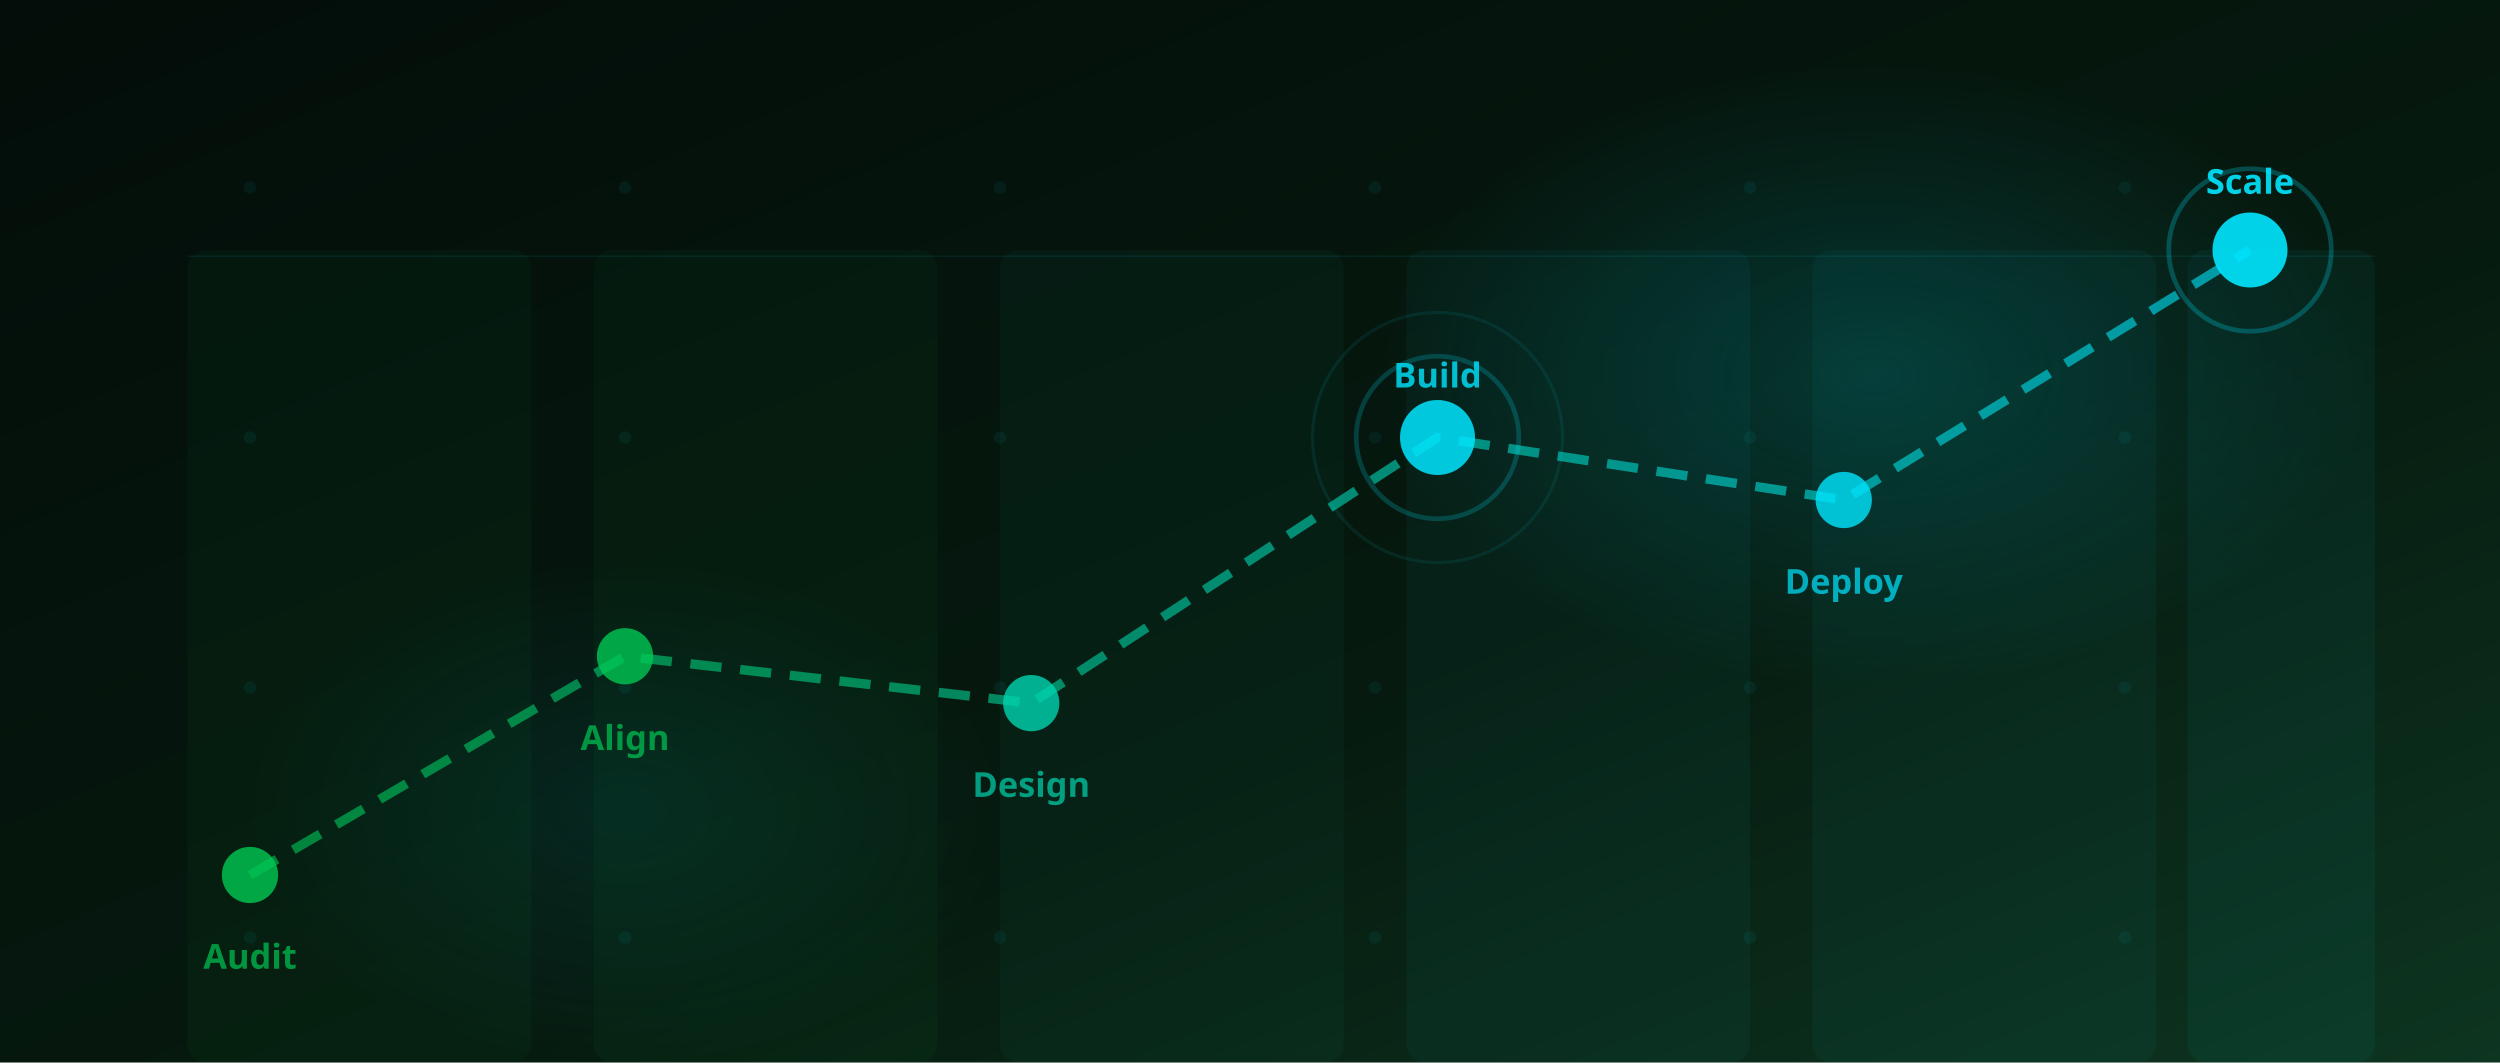
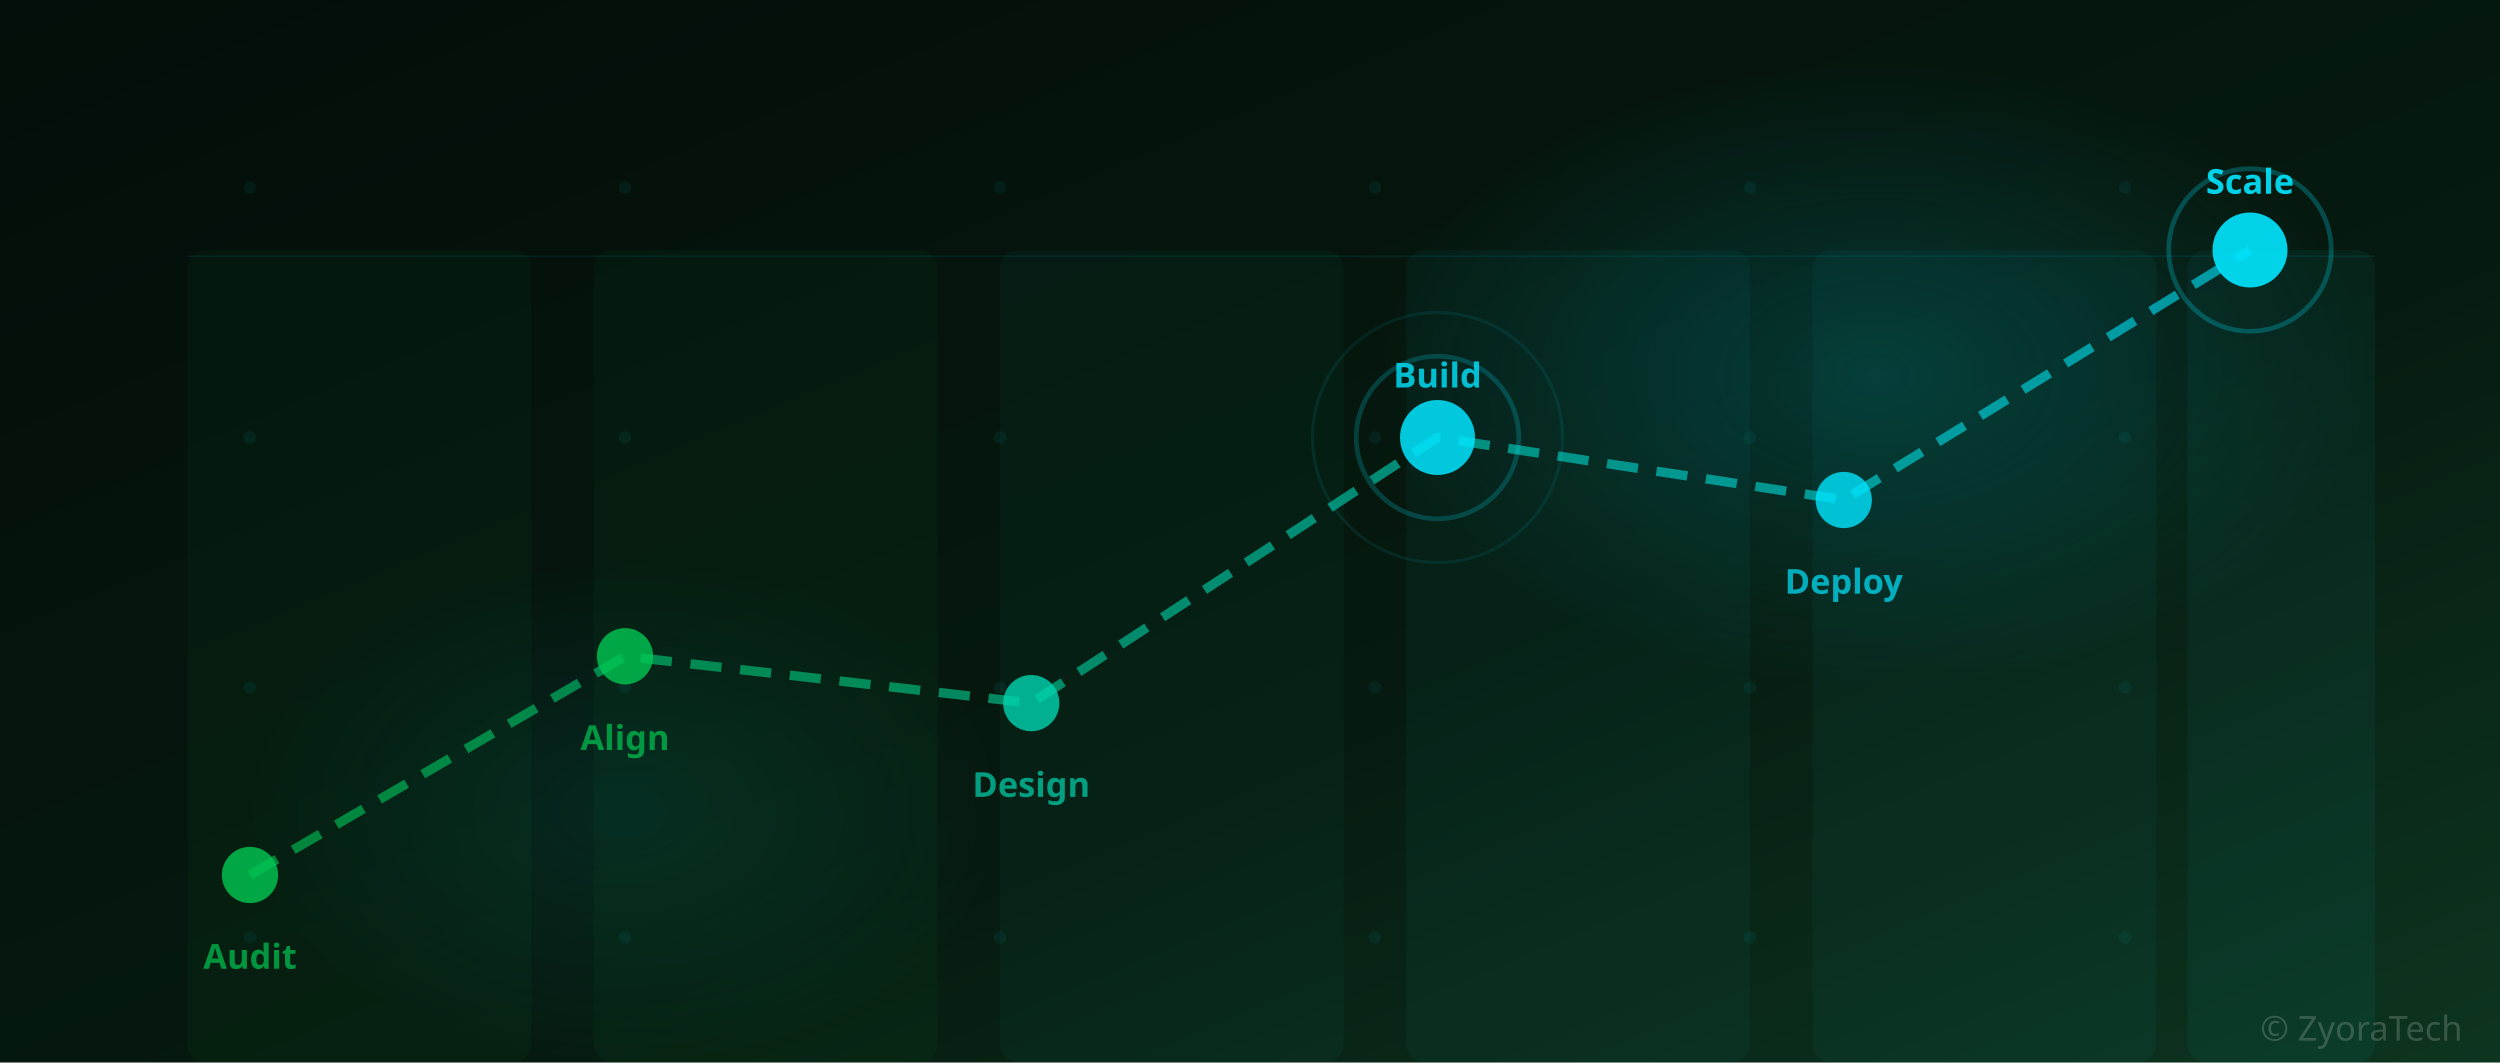
<svg xmlns="http://www.w3.org/2000/svg" viewBox="0 0 800 340">
  <defs>
    <linearGradient id="heroBg" x1="0%" y1="0%" x2="100%" y2="100%">
      <stop offset="0%" style="stop-color:#030d09" />
      <stop offset="60%" style="stop-color:#061a0f" />
      <stop offset="100%" style="stop-color:#0d3520" />
    </linearGradient>
    <linearGradient id="heroPath" x1="0%" y1="0%" x2="100%" y2="0%">
      <stop offset="0%" style="stop-color:#00c853;stop-opacity:0.6" />
      <stop offset="50%" style="stop-color:#00d4af;stop-opacity:0.6" />
      <stop offset="100%" style="stop-color:#00e5ff;stop-opacity:0.6" />
    </linearGradient>
    <radialGradient id="glow1" cx="50%" cy="50%" r="50%">
      <stop offset="0%" style="stop-color:#00e5ff;stop-opacity:0.15" />
      <stop offset="100%" style="stop-color:#00e5ff;stop-opacity:0" />
    </radialGradient>
  </defs>
  <rect width="800" height="340" fill="url(#heroBg)" />
  <g opacity="0.06" fill="#00e5ff">
    <circle cx="80" cy="60" r="2" />
    <circle cx="200" cy="60" r="2" />
    <circle cx="320" cy="60" r="2" />
    <circle cx="440" cy="60" r="2" />
    <circle cx="560" cy="60" r="2" />
    <circle cx="680" cy="60" r="2" />
    <circle cx="80" cy="140" r="2" />
    <circle cx="200" cy="140" r="2" />
    <circle cx="320" cy="140" r="2" />
    <circle cx="440" cy="140" r="2" />
    <circle cx="560" cy="140" r="2" />
    <circle cx="680" cy="140" r="2" />
    <circle cx="80" cy="220" r="2" />
    <circle cx="200" cy="220" r="2" />
    <circle cx="320" cy="220" r="2" />
    <circle cx="440" cy="220" r="2" />
    <circle cx="560" cy="220" r="2" />
    <circle cx="680" cy="220" r="2" />
    <circle cx="80" cy="300" r="2" />
    <circle cx="200" cy="300" r="2" />
    <circle cx="320" cy="300" r="2" />
    <circle cx="440" cy="300" r="2" />
    <circle cx="560" cy="300" r="2" />
    <circle cx="680" cy="300" r="2" />
  </g>
  <ellipse cx="600" cy="120" rx="160" ry="100" fill="url(#glow1)" />
  <ellipse cx="200" cy="260" rx="120" ry="80" fill="url(#glow1)" opacity="0.5" />
  <polyline points="80,280 200,210 330,225 460,140 590,160 720,80" stroke="url(#heroPath)" stroke-width="3" fill="none" stroke-dasharray="10,6" />
  <rect x="60" y="80" width="110" height="260" rx="6" fill="#00c853" opacity="0.04" />
  <rect x="190" y="80" width="110" height="260" rx="6" fill="#00c853" opacity="0.04" />
  <rect x="320" y="80" width="110" height="260" rx="6" fill="#00d4af" opacity="0.04" />
  <rect x="450" y="80" width="110" height="260" rx="6" fill="#00e5ff" opacity="0.04" />
  <rect x="580" y="80" width="110" height="260" rx="6" fill="#00e5ff" opacity="0.04" />
  <rect x="700" y="80" width="60" height="260" rx="6" fill="#00e5ff" opacity="0.05" />
  <circle cx="80" cy="280" r="9" fill="#00c853" opacity="0.8" />
  <circle cx="200" cy="210" r="9" fill="#00c853" opacity="0.8" />
  <circle cx="330" cy="225" r="9" fill="#00d4af" opacity="0.8" />
  <circle cx="460" cy="140" r="12" fill="#00e5ff" opacity="0.85" />
  <circle cx="590" cy="160" r="9" fill="#00e5ff" opacity="0.8" />
  <circle cx="720" cy="80" r="12" fill="#00e5ff" opacity="0.9" />
  <circle cx="460" cy="140" r="26" fill="none" stroke="#00e5ff" stroke-width="1.5" opacity="0.2" />
  <circle cx="720" cy="80" r="26" fill="none" stroke="#00e5ff" stroke-width="1.5" opacity="0.25" />
  <circle cx="460" cy="140" r="40" fill="none" stroke="#00e5ff" stroke-width="1" opacity="0.08" />
  <text x="80" y="310" font-family="sans-serif" font-size="11" font-weight="600" fill="#00c853" opacity="0.7" text-anchor="middle">Audit</text>
  <text x="200" y="240" font-family="sans-serif" font-size="11" font-weight="600" fill="#00c853" opacity="0.7" text-anchor="middle">Align</text>
  <text x="330" y="255" font-family="sans-serif" font-size="11" font-weight="600" fill="#00d4af" opacity="0.7" text-anchor="middle">Design</text>
  <text x="460" y="124" font-family="sans-serif" font-size="11" font-weight="600" fill="#00e5ff" opacity="0.8" text-anchor="middle">Build</text>
  <text x="590" y="190" font-family="sans-serif" font-size="11" font-weight="600" fill="#00e5ff" opacity="0.7" text-anchor="middle">Deploy</text>
  <text x="720" y="62" font-family="sans-serif" font-size="11" font-weight="600" fill="#00e5ff" opacity="0.9" text-anchor="middle">Scale</text>
  <line x1="60" y1="82" x2="760" y2="82" stroke="#00e5ff" stroke-width="0.5" opacity="0.08" />
+   <text x="788" y="333" font-family="sans-serif" font-size="11" fill="#ffffff" opacity="0.18" text-anchor="end">© ZyoraTech</text>
</svg>
